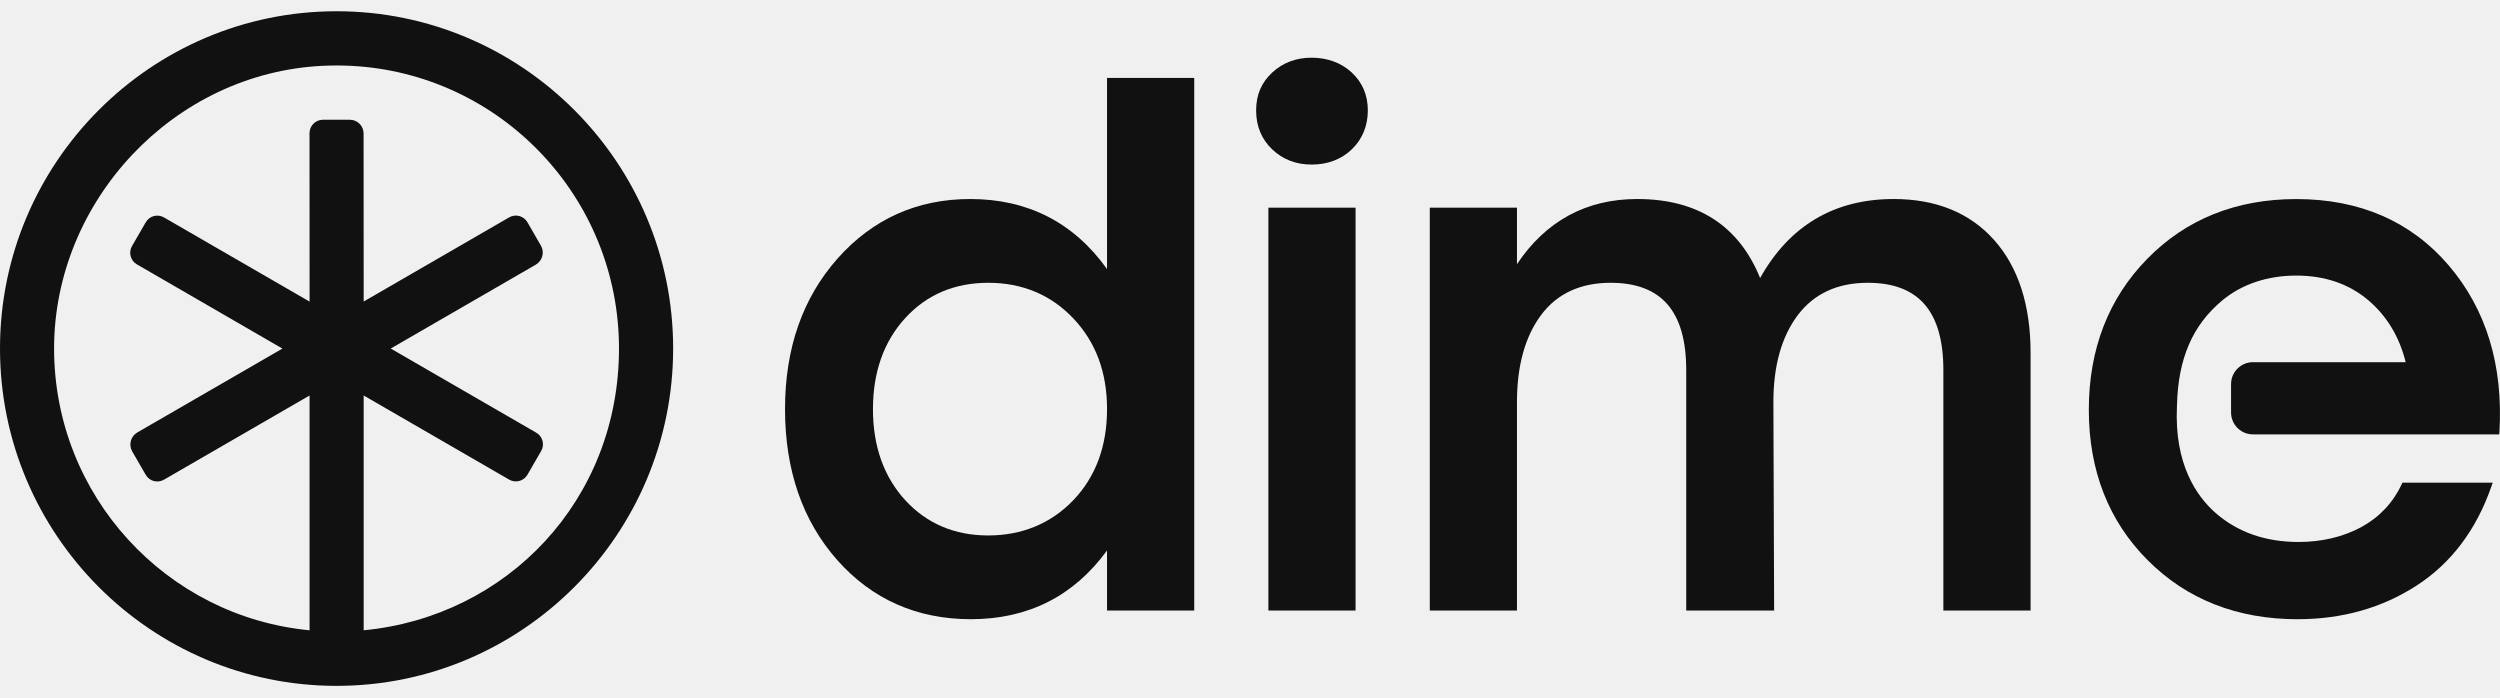
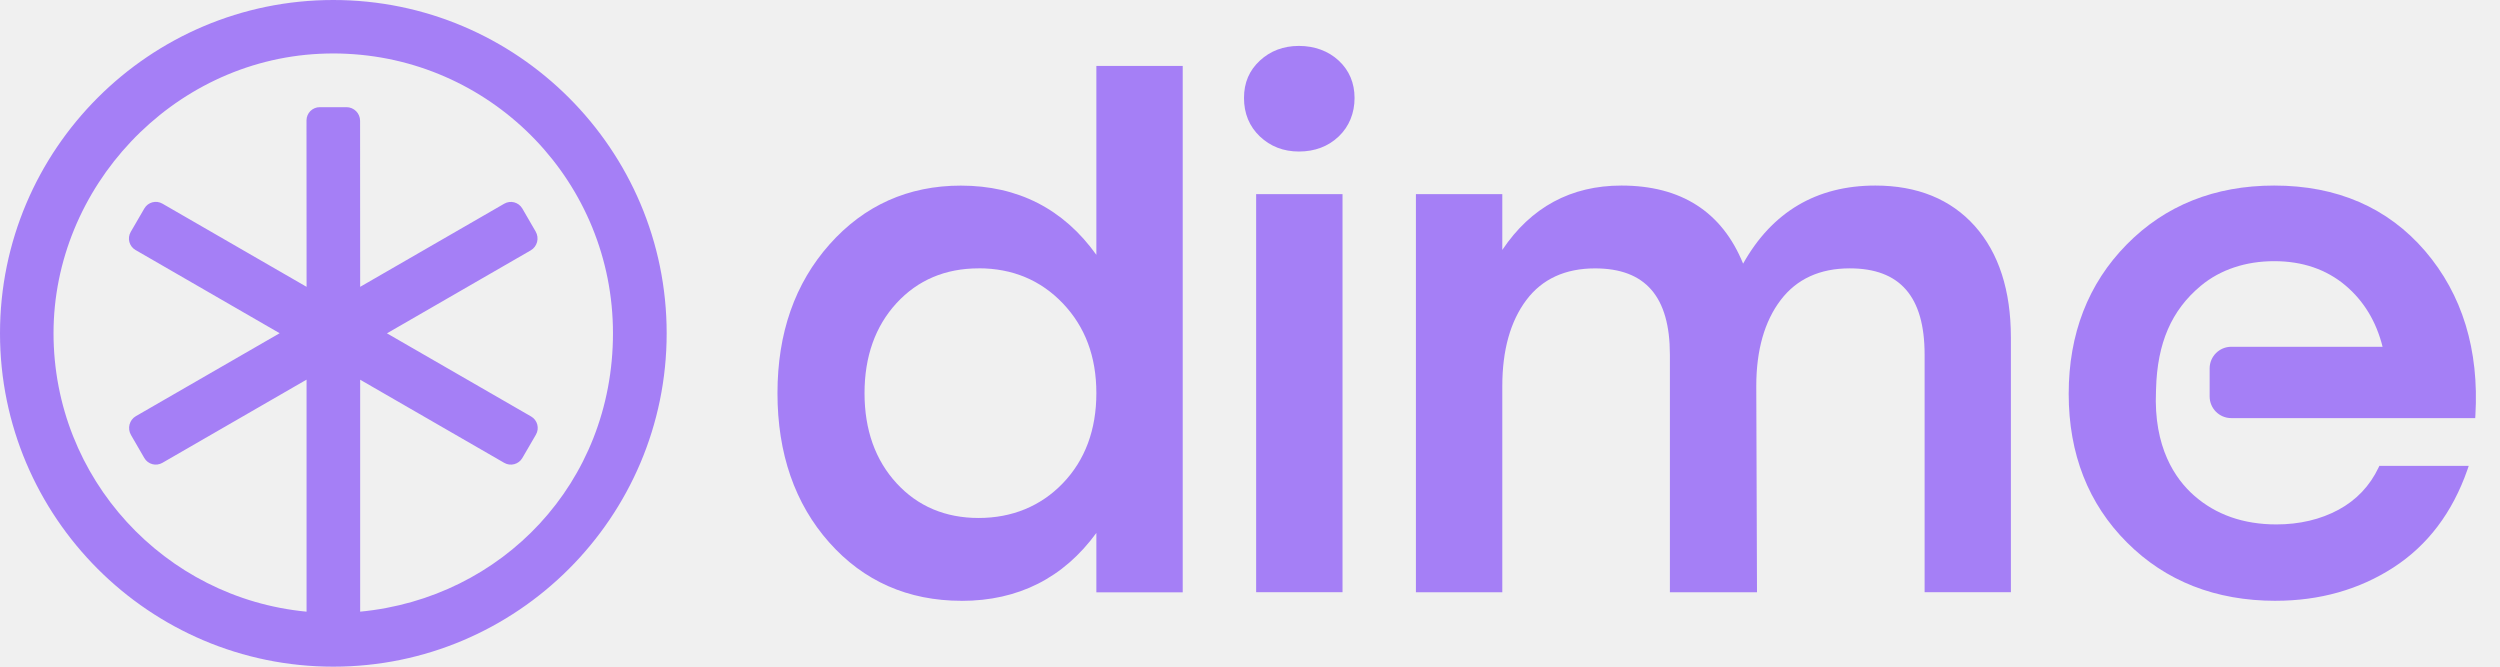
- <svg xmlns="http://www.w3.org/2000/svg" width="104" height="29" viewBox="0 0 104 29" fill="none">
-   <g clip-path="url(#clip0_655_191)">
-     <path d="M14 0.468C6.28 0.468 0 6.762 0 14.498C0 22.235 6.28 28.532 14 28.532C21.72 28.532 28.003 22.235 28.003 14.498C28.003 6.762 21.721 0.468 14 0.468ZM15.129 26.219V16.452L21.181 19.952C21.447 20.106 21.786 20.015 21.941 19.75L22.512 18.762C22.667 18.496 22.576 18.154 22.309 18L16.254 14.499L22.289 11.01C22.566 10.849 22.662 10.494 22.501 10.216L21.941 9.246C21.787 8.98 21.447 8.889 21.181 9.043L15.129 12.543L15.125 5.552C15.125 5.239 14.87 4.982 14.557 4.982H14H13.432C13.124 4.982 12.876 5.233 12.876 5.541L12.879 12.547L6.822 9.045C6.556 8.891 6.216 8.982 6.063 9.248L5.492 10.235C5.337 10.501 5.428 10.844 5.695 10.998L11.748 14.501L5.714 17.989C5.437 18.15 5.341 18.505 5.502 18.783L6.062 19.752C6.216 20.018 6.555 20.109 6.821 19.955L12.878 16.453V26.22C6.917 25.653 2.25 20.623 2.25 14.499C2.25 8.376 7.201 3.039 13.42 2.738C13.612 2.73 13.805 2.724 14 2.724C14.195 2.724 14.388 2.73 14.58 2.738C20.8 3.04 25.75 8.192 25.75 14.499C25.75 20.807 21.09 25.651 15.129 26.22V26.219Z" fill="#111111" />
-     <path d="M40.389 25.759C38.146 25.759 36.276 24.931 34.831 23.301C33.388 21.674 32.657 19.561 32.657 17.02C32.657 14.478 33.393 12.39 34.845 10.752C36.3 9.112 38.155 8.279 40.359 8.279C42.757 8.279 44.67 9.258 46.052 11.192V3.241H49.68V25.399H46.052V22.9C44.671 24.797 42.768 25.759 40.388 25.759H40.389ZM41.109 11.764C39.713 11.764 38.553 12.256 37.662 13.227C36.768 14.201 36.315 15.476 36.315 17.02C36.315 18.563 36.768 19.839 37.662 20.812C38.553 21.782 39.713 22.275 41.109 22.275C42.506 22.275 43.718 21.782 44.648 20.81C45.58 19.837 46.053 18.563 46.053 17.02C46.053 15.476 45.58 14.226 44.648 13.243C43.717 12.262 42.526 11.764 41.109 11.764Z" fill="#111111" />
-     <path d="M52.765 25.399V8.64H56.392V25.399H52.765ZM54.563 6.846C53.914 6.846 53.362 6.633 52.922 6.212C52.48 5.791 52.255 5.245 52.255 4.593C52.255 3.94 52.48 3.43 52.924 3.018C53.365 2.608 53.916 2.4 54.564 2.4C55.212 2.4 55.794 2.608 56.234 3.018C56.677 3.43 56.902 3.961 56.902 4.593C56.902 5.225 56.678 5.79 56.235 6.212C55.795 6.633 55.232 6.846 54.564 6.846H54.563Z" fill="#111111" />
-     <path d="M80.844 25.399V15.397C80.844 12.952 79.815 11.764 77.698 11.764C76.445 11.764 75.47 12.213 74.797 13.098C74.118 13.993 73.773 15.211 73.773 16.718L73.804 25.399H70.147V15.397C70.147 12.952 69.118 11.764 67.001 11.764C65.749 11.764 64.779 12.212 64.115 13.097C63.445 13.993 63.106 15.211 63.106 16.718V25.399H59.479V8.64H63.106V10.988C64.31 9.19 65.991 8.279 68.109 8.279C70.617 8.279 72.335 9.385 73.221 11.566C74.441 9.385 76.309 8.279 78.777 8.279C80.542 8.279 81.949 8.853 82.957 9.986C83.962 11.115 84.472 12.694 84.472 14.677V25.399H80.845H80.844Z" fill="#111111" />
-     <path d="M95.587 25.76C93.067 25.76 90.967 24.934 89.345 23.305C87.72 21.679 86.895 19.574 86.895 17.049C86.895 14.524 87.714 12.41 89.329 10.764C90.942 9.117 93.028 8.281 95.526 8.281C98.166 8.281 100.299 9.21 101.865 11.039C103.427 12.866 104.137 15.194 103.977 17.956L103.97 18.07H93.721C93.221 18.07 92.812 17.662 92.812 17.159V15.977C92.812 15.476 93.22 15.067 93.721 15.067H100.077C99.813 14.006 99.289 13.139 98.518 12.487C97.716 11.808 96.709 11.464 95.525 11.464C94.342 11.464 93.265 11.813 92.441 12.502C91.21 13.53 90.613 14.91 90.563 16.841L90.56 16.924C90.453 19.304 91.369 20.632 92.157 21.328C93.071 22.135 94.235 22.546 95.616 22.546C96.587 22.546 97.465 22.338 98.226 21.929C98.978 21.521 99.544 20.921 99.91 20.149L99.942 20.08H103.696L103.64 20.241C103.013 22.044 101.968 23.428 100.536 24.356C99.101 25.288 97.436 25.759 95.585 25.759L95.587 25.76Z" fill="#111111" />
-   </g>
-   <defs>
-     <clipPath id="clip0_655_191">
-       <rect width="104" height="28.064" fill="white" transform="translate(0 0.468262)" />
-     </clipPath>
-   </defs>
+ <svg xmlns="http://www.w3.org/2000/svg" width="90" height="24" viewBox="0 0 90 24" fill="none">
+   <path d="M11.999 0C5.381 0 0 5.381 0 11.999C0 18.616 5.381 24 11.999 24C18.616 24 24 18.616 24 11.999C24 5.381 18.616 0 11.999 0ZM12.966 22.023V13.67L18.153 16.663C18.38 16.794 18.672 16.716 18.804 16.489L19.294 15.646C19.426 15.417 19.349 15.125 19.12 14.993L13.93 12L19.103 9.015C19.341 8.879 19.422 8.574 19.284 8.336L18.804 7.507C18.672 7.28 18.381 7.201 18.153 7.333L12.966 10.326L12.963 4.347C12.963 4.078 12.743 3.86 12.476 3.858H11.511C11.248 3.858 11.034 4.072 11.034 4.335L11.037 10.326L5.847 7.331C5.618 7.199 5.328 7.278 5.196 7.505L4.706 8.349C4.574 8.577 4.651 8.87 4.88 9.001L10.067 11.996L4.896 14.979C4.657 15.115 4.577 15.42 4.715 15.659L5.195 16.488C5.327 16.716 5.618 16.794 5.846 16.662L11.036 13.667V22.02C5.927 21.536 1.927 17.233 1.927 11.996C1.927 6.758 6.17 2.196 11.5 1.937C11.665 1.93 11.829 1.924 11.997 1.924C12.165 1.924 12.329 1.928 12.494 1.937C17.824 2.196 22.067 6.601 22.067 11.996C22.067 17.39 18.073 21.533 12.964 22.02L12.966 22.023Z" fill="#A57FF6" />
+   <path d="M34.615 21.629C32.692 21.629 31.088 20.922 29.851 19.527C28.616 18.136 27.989 16.328 27.989 14.155C27.989 11.983 28.62 10.197 29.864 8.797C31.111 7.393 32.701 6.682 34.59 6.682C36.645 6.682 38.285 7.52 39.469 9.174V2.374H42.578V21.323H39.469V19.186C38.286 20.808 36.655 21.631 34.615 21.631V21.629ZM35.231 9.661C34.034 9.661 33.04 10.082 32.277 10.911C31.511 11.743 31.123 12.835 31.123 14.154C31.123 15.473 31.511 16.565 32.277 17.397C33.04 18.228 34.034 18.647 35.231 18.647C36.428 18.647 37.467 18.226 38.265 17.394C39.064 16.562 39.469 15.472 39.469 14.153C39.469 12.833 39.064 11.764 38.265 10.924C37.467 10.085 36.447 9.659 35.233 9.659L35.231 9.661Z" fill="#A57FF6" />
+   <path d="M45.221 21.32V6.988H48.331V21.32H45.221ZM46.763 5.455C46.207 5.455 45.734 5.272 45.356 4.913C44.977 4.552 44.784 4.087 44.784 3.528C44.784 2.969 44.977 2.533 45.356 2.181C45.734 1.831 46.207 1.653 46.761 1.653C47.316 1.653 47.815 1.831 48.193 2.181C48.572 2.533 48.764 2.987 48.764 3.528C48.764 4.068 48.572 4.552 48.193 4.913C47.816 5.272 47.333 5.455 46.76 5.455H46.763Z" fill="#A57FF6" />
+   <path d="M69.286 21.32V12.767C69.286 10.677 68.403 9.661 66.59 9.661C65.516 9.661 64.68 10.044 64.104 10.802C63.522 11.568 63.226 12.609 63.226 13.898L63.252 21.322H60.116V12.769C60.116 10.678 59.234 9.662 57.421 9.662C56.347 9.662 55.515 10.046 54.948 10.802C54.373 11.568 54.083 12.609 54.083 13.898V21.322H50.973V6.989H54.083V8.997C55.114 7.459 56.556 6.68 58.37 6.68C60.52 6.68 61.993 7.626 62.752 9.491C63.798 7.626 65.399 6.68 67.512 6.68C69.025 6.68 70.231 7.172 71.095 8.14C71.956 9.106 72.392 10.455 72.392 12.151V21.32H69.283H69.286Z" fill="#A57FF6" />
+   <path d="M81.922 21.629C79.762 21.629 77.962 20.922 76.572 19.53C75.18 18.14 74.473 16.34 74.473 14.18C74.473 12.02 75.174 10.212 76.559 8.804C77.942 7.396 79.729 6.68 81.872 6.68C84.134 6.68 85.961 7.474 87.305 9.038C88.643 10.6 89.252 12.592 89.114 14.954L89.108 15.052H80.326C79.896 15.052 79.547 14.703 79.547 14.273V13.263C79.547 12.833 79.896 12.484 80.326 12.484H85.773C85.546 11.576 85.098 10.835 84.437 10.277C83.749 9.697 82.886 9.402 81.872 9.402C80.857 9.402 79.935 9.701 79.228 10.29C78.173 11.169 77.662 12.348 77.618 14.002L77.616 14.072C77.524 16.107 78.31 17.243 78.985 17.838C79.768 18.529 80.765 18.879 81.95 18.879C82.781 18.879 83.534 18.702 84.187 18.351C84.831 18.002 85.316 17.491 85.629 16.83L85.657 16.771H88.874L88.827 16.909C88.289 18.451 87.394 19.634 86.165 20.428C84.937 21.224 83.509 21.628 81.922 21.628V21.629Z" fill="#A57FF6" />
</svg>
